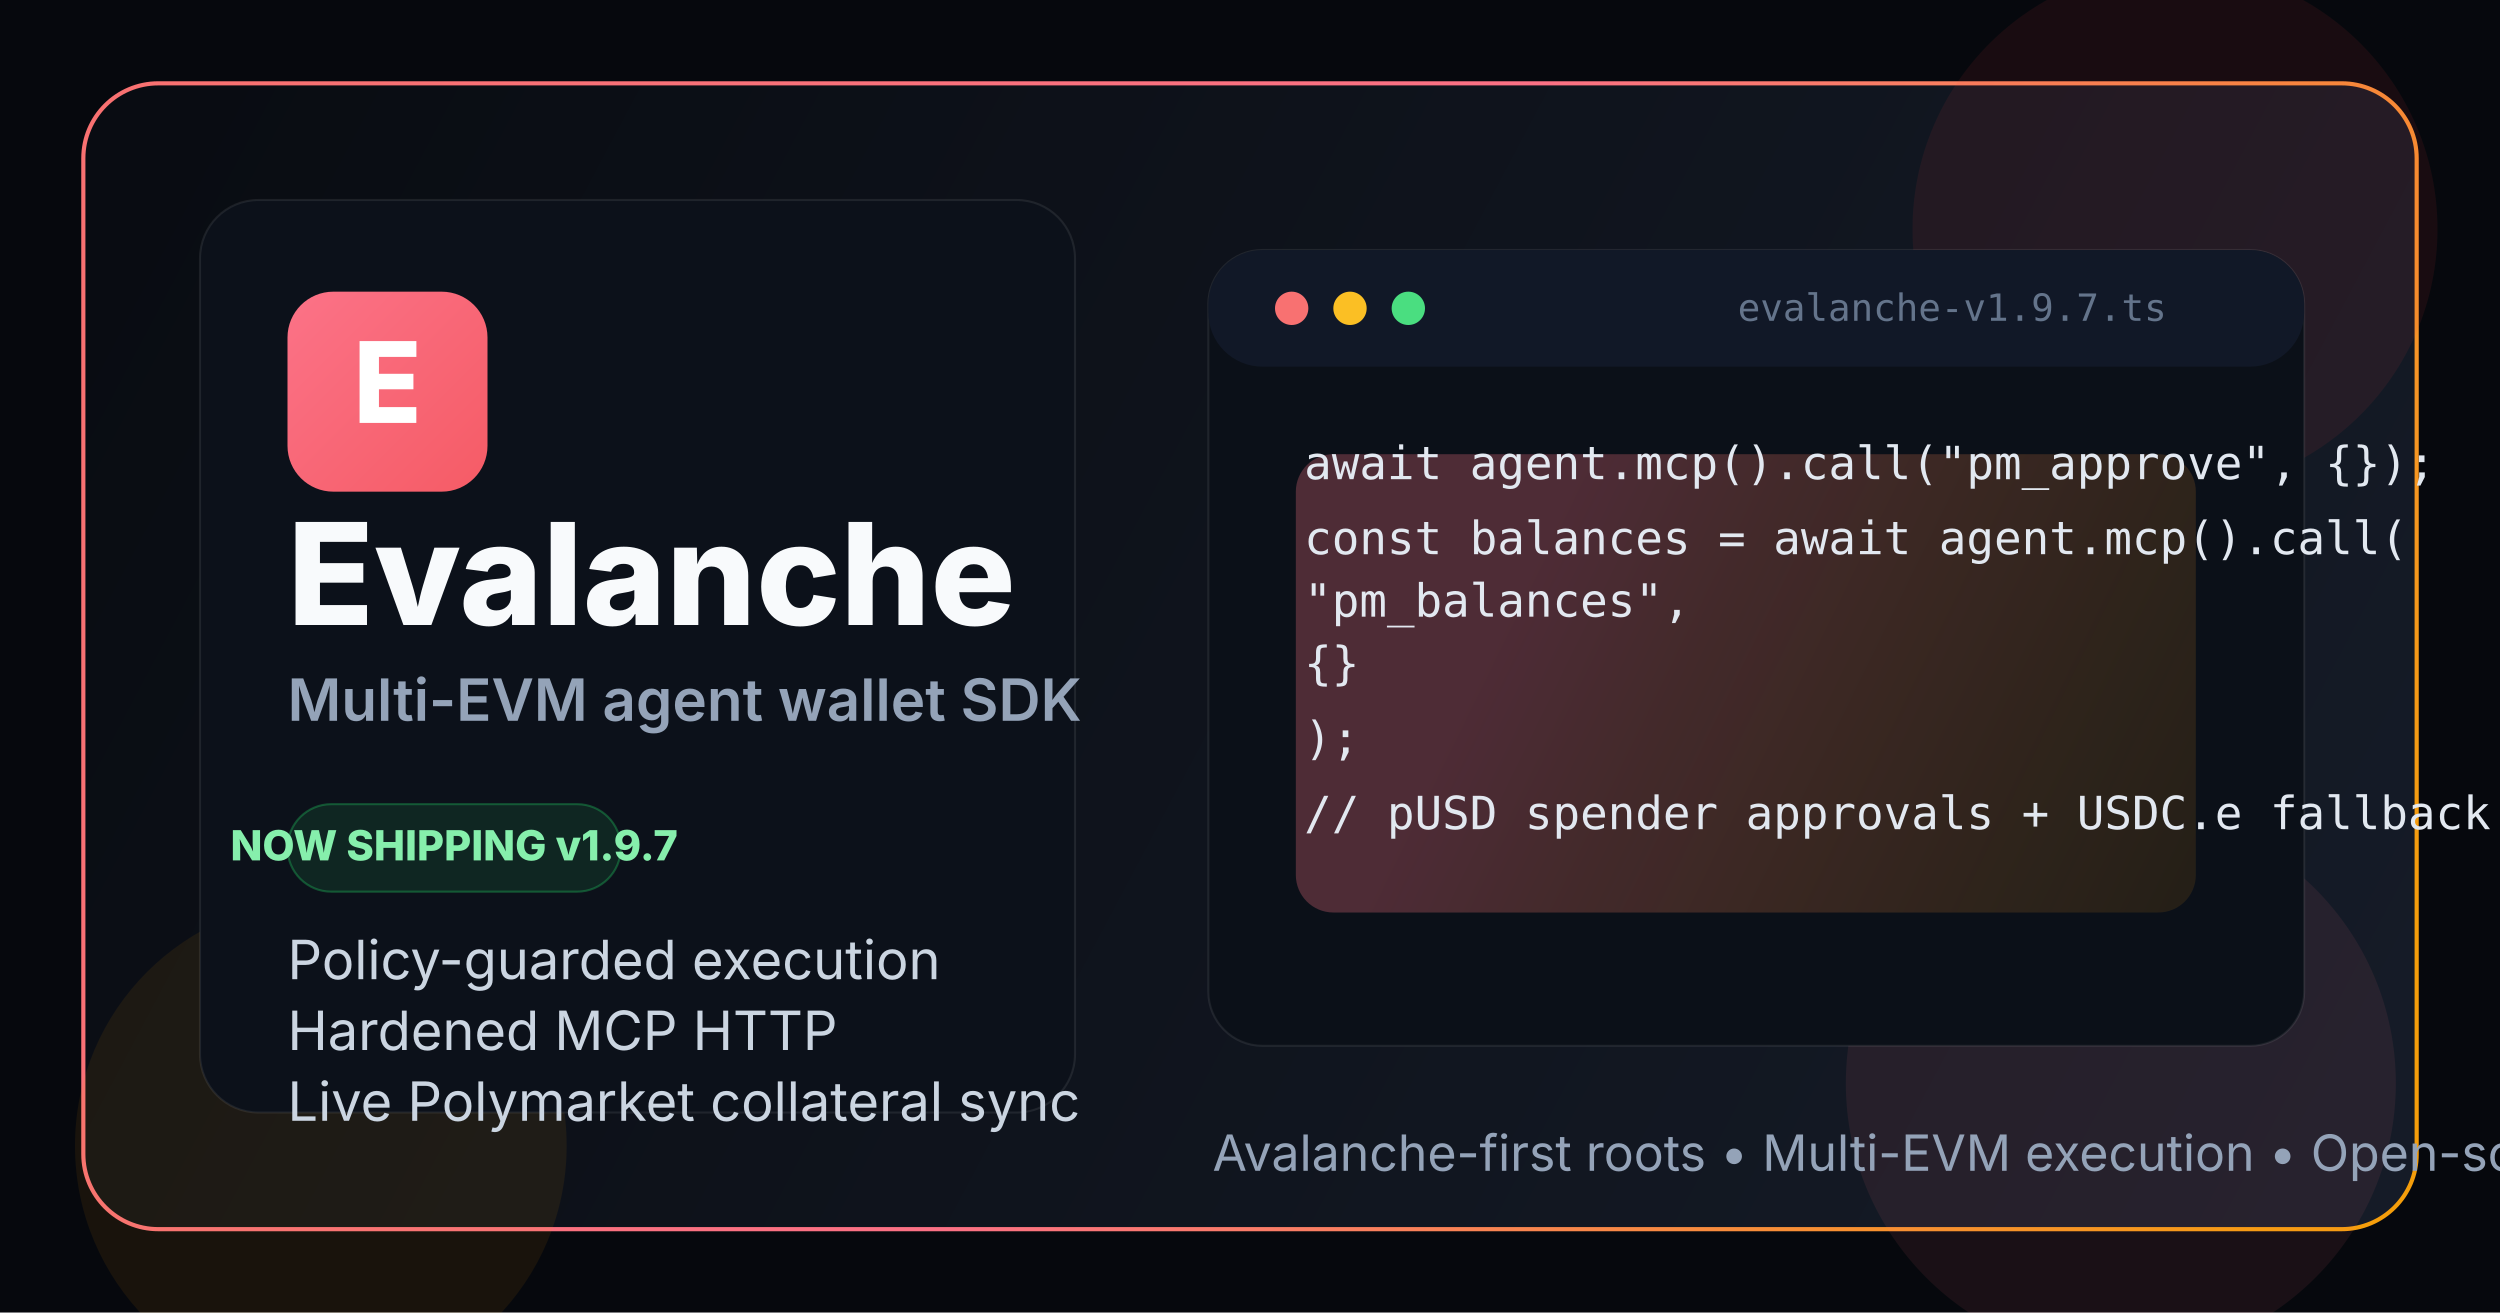
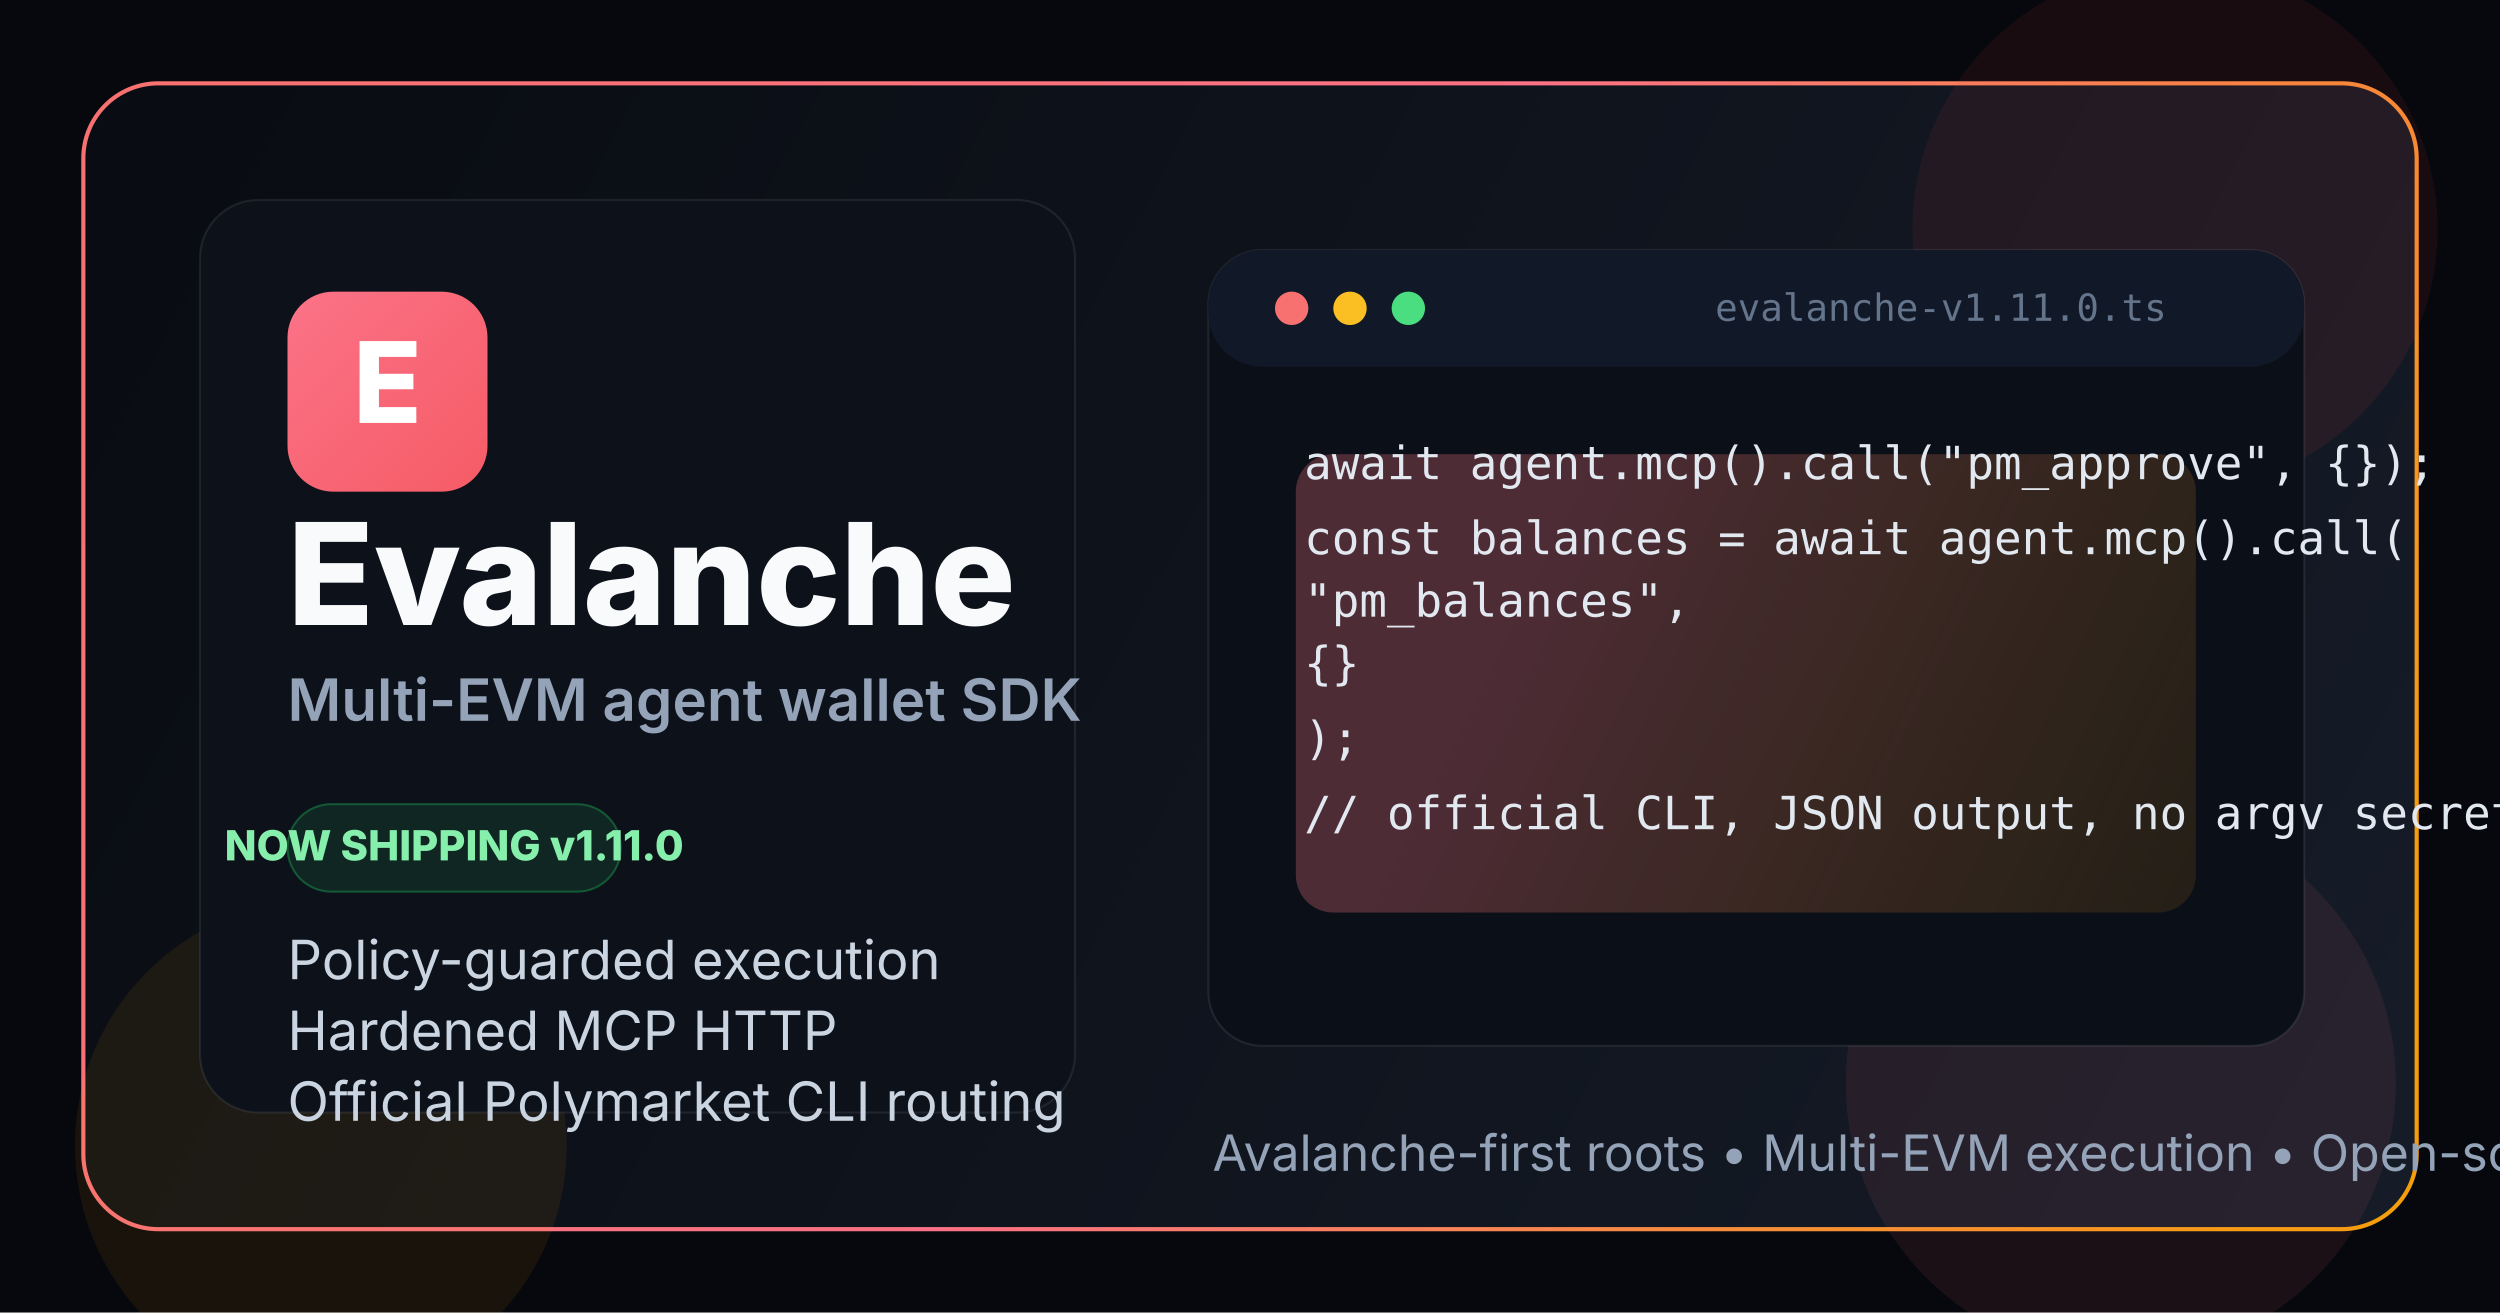
<svg xmlns="http://www.w3.org/2000/svg" width="1200" height="630" viewBox="0 0 1200 630" fill="none">
  <defs>
    <linearGradient id="bg" x1="88" y1="44" x2="1110" y2="586" gradientUnits="userSpaceOnUse">
      <stop stop-color="#090C12" />
      <stop offset="1" stop-color="#151B27" />
    </linearGradient>
    <linearGradient id="frame" x1="98" y1="58" x2="1092" y2="576" gradientUnits="userSpaceOnUse">
      <stop stop-color="#F87171" />
      <stop offset="0.5" stop-color="#FB7185" />
      <stop offset="1" stop-color="#F59E0B" />
    </linearGradient>
    <linearGradient id="logoFill" x1="172" y1="120" x2="356" y2="304" gradientUnits="userSpaceOnUse">
      <stop stop-color="#FB7185" />
      <stop offset="1" stop-color="#EF4444" />
    </linearGradient>
    <linearGradient id="codeGlow" x1="708" y1="322" x2="1042" y2="486" gradientUnits="userSpaceOnUse">
      <stop stop-color="#FB7185" stop-opacity="0.28" />
      <stop offset="1" stop-color="#F59E0B" stop-opacity="0.1" />
    </linearGradient>
  </defs>
  <rect width="1200" height="630" fill="#06080D" />
  <rect x="40" y="40" width="1120" height="550" rx="36" fill="url(#bg)" stroke="url(#frame)" stroke-width="2" />
  <circle cx="1044" cy="110" r="126" fill="#EF4444" fill-opacity="0.08" />
  <circle cx="154" cy="550" r="118" fill="#F59E0B" fill-opacity="0.08" />
  <circle cx="1018" cy="520" r="132" fill="#FB7185" fill-opacity="0.08" />
  <rect x="96" y="96" width="420" height="438" rx="28" fill="#0C111A" stroke="rgba(255,255,255,0.08)" />
  <rect x="138" y="140" width="96" height="96" rx="22" fill="url(#logoFill)" />
  <text x="186" y="203" text-anchor="middle" fill="#FFFFFF" font-family="Inter, Arial, sans-serif" font-size="54" font-weight="800">E</text>
  <text x="138" y="300" fill="#F8FAFC" font-family="Inter, Arial, sans-serif" font-size="68" font-weight="800">Evalanche</text>
  <text x="138" y="346" fill="#94A3B8" font-family="Inter, Arial, sans-serif" font-size="28" font-weight="600">Multi-EVM agent wallet SDK</text>
  <rect x="138" y="386" width="160" height="42" rx="21" fill="rgba(34,197,94,0.12)" stroke="rgba(34,197,94,0.35)" />
-   <text x="218" y="413" text-anchor="middle" fill="#86EFAC" font-family="Inter, Arial, sans-serif" font-size="20" font-weight="800">NOW SHIPPING v1.9.7</text>
+   <text x="218" y="413" text-anchor="middle" fill="#86EFAC" font-family="Inter, Arial, sans-serif" font-size="20" font-weight="800">NOW SHIPPING v1.11.0</text>
  <text x="138" y="470" fill="#CBD5E1" font-family="Inter, Arial, sans-serif" font-size="26">Policy-guarded execution</text>
  <text x="138" y="504" fill="#CBD5E1" font-family="Inter, Arial, sans-serif" font-size="26">Hardened MCP HTTP</text>
-   <text x="138" y="538" fill="#CBD5E1" font-family="Inter, Arial, sans-serif" font-size="26">Live Polymarket collateral sync</text>
+   <text x="138" y="538" fill="#CBD5E1" font-family="Inter, Arial, sans-serif" font-size="26">Official Polymarket CLI routing</text>
  <rect x="580" y="120" width="526" height="382" rx="26" fill="#0B1018" stroke="rgba(255,255,255,0.08)" />
  <rect x="580" y="120" width="526" height="56" rx="26" fill="#111827" />
  <circle cx="620" cy="148" r="8" fill="#F87171" />
  <circle cx="648" cy="148" r="8" fill="#FBBF24" />
  <circle cx="676" cy="148" r="8" fill="#4ADE80" />
-   <text x="1040" y="154" text-anchor="end" fill="#64748B" font-family="JetBrains Mono, monospace" font-size="18">evalanche-v1.9.7.ts</text>
+   <text x="1040" y="154" text-anchor="end" fill="#64748B" font-family="JetBrains Mono, monospace" font-size="18">evalanche-v1.11.0.ts</text>
  <rect x="622" y="218" width="432" height="220" rx="18" fill="url(#codeGlow)" />
  <text x="626" y="230" fill="#E2E8F0" font-family="JetBrains Mono, monospace" font-size="22">
    <tspan x="626" dy="0">await agent.mcp().call("pm_approve", {});</tspan>
    <tspan x="626" dy="36">const balances = await agent.mcp().call(</tspan>
    <tspan x="626" dy="30">  "pm_balances",</tspan>
    <tspan x="626" dy="30">  {}</tspan>
    <tspan x="626" dy="36">);</tspan>
-     <tspan x="626" dy="36">// pUSD spender approvals + USDC.e fallback</tspan>
+     <tspan x="626" dy="36">// official CLI, JSON output, no argv secrets</tspan>
  </text>
  <text x="582" y="562" fill="#94A3B8" font-family="Inter, Arial, sans-serif" font-size="24">Avalanche-first roots • Multi-EVM execution • Open-source infra</text>
</svg>
